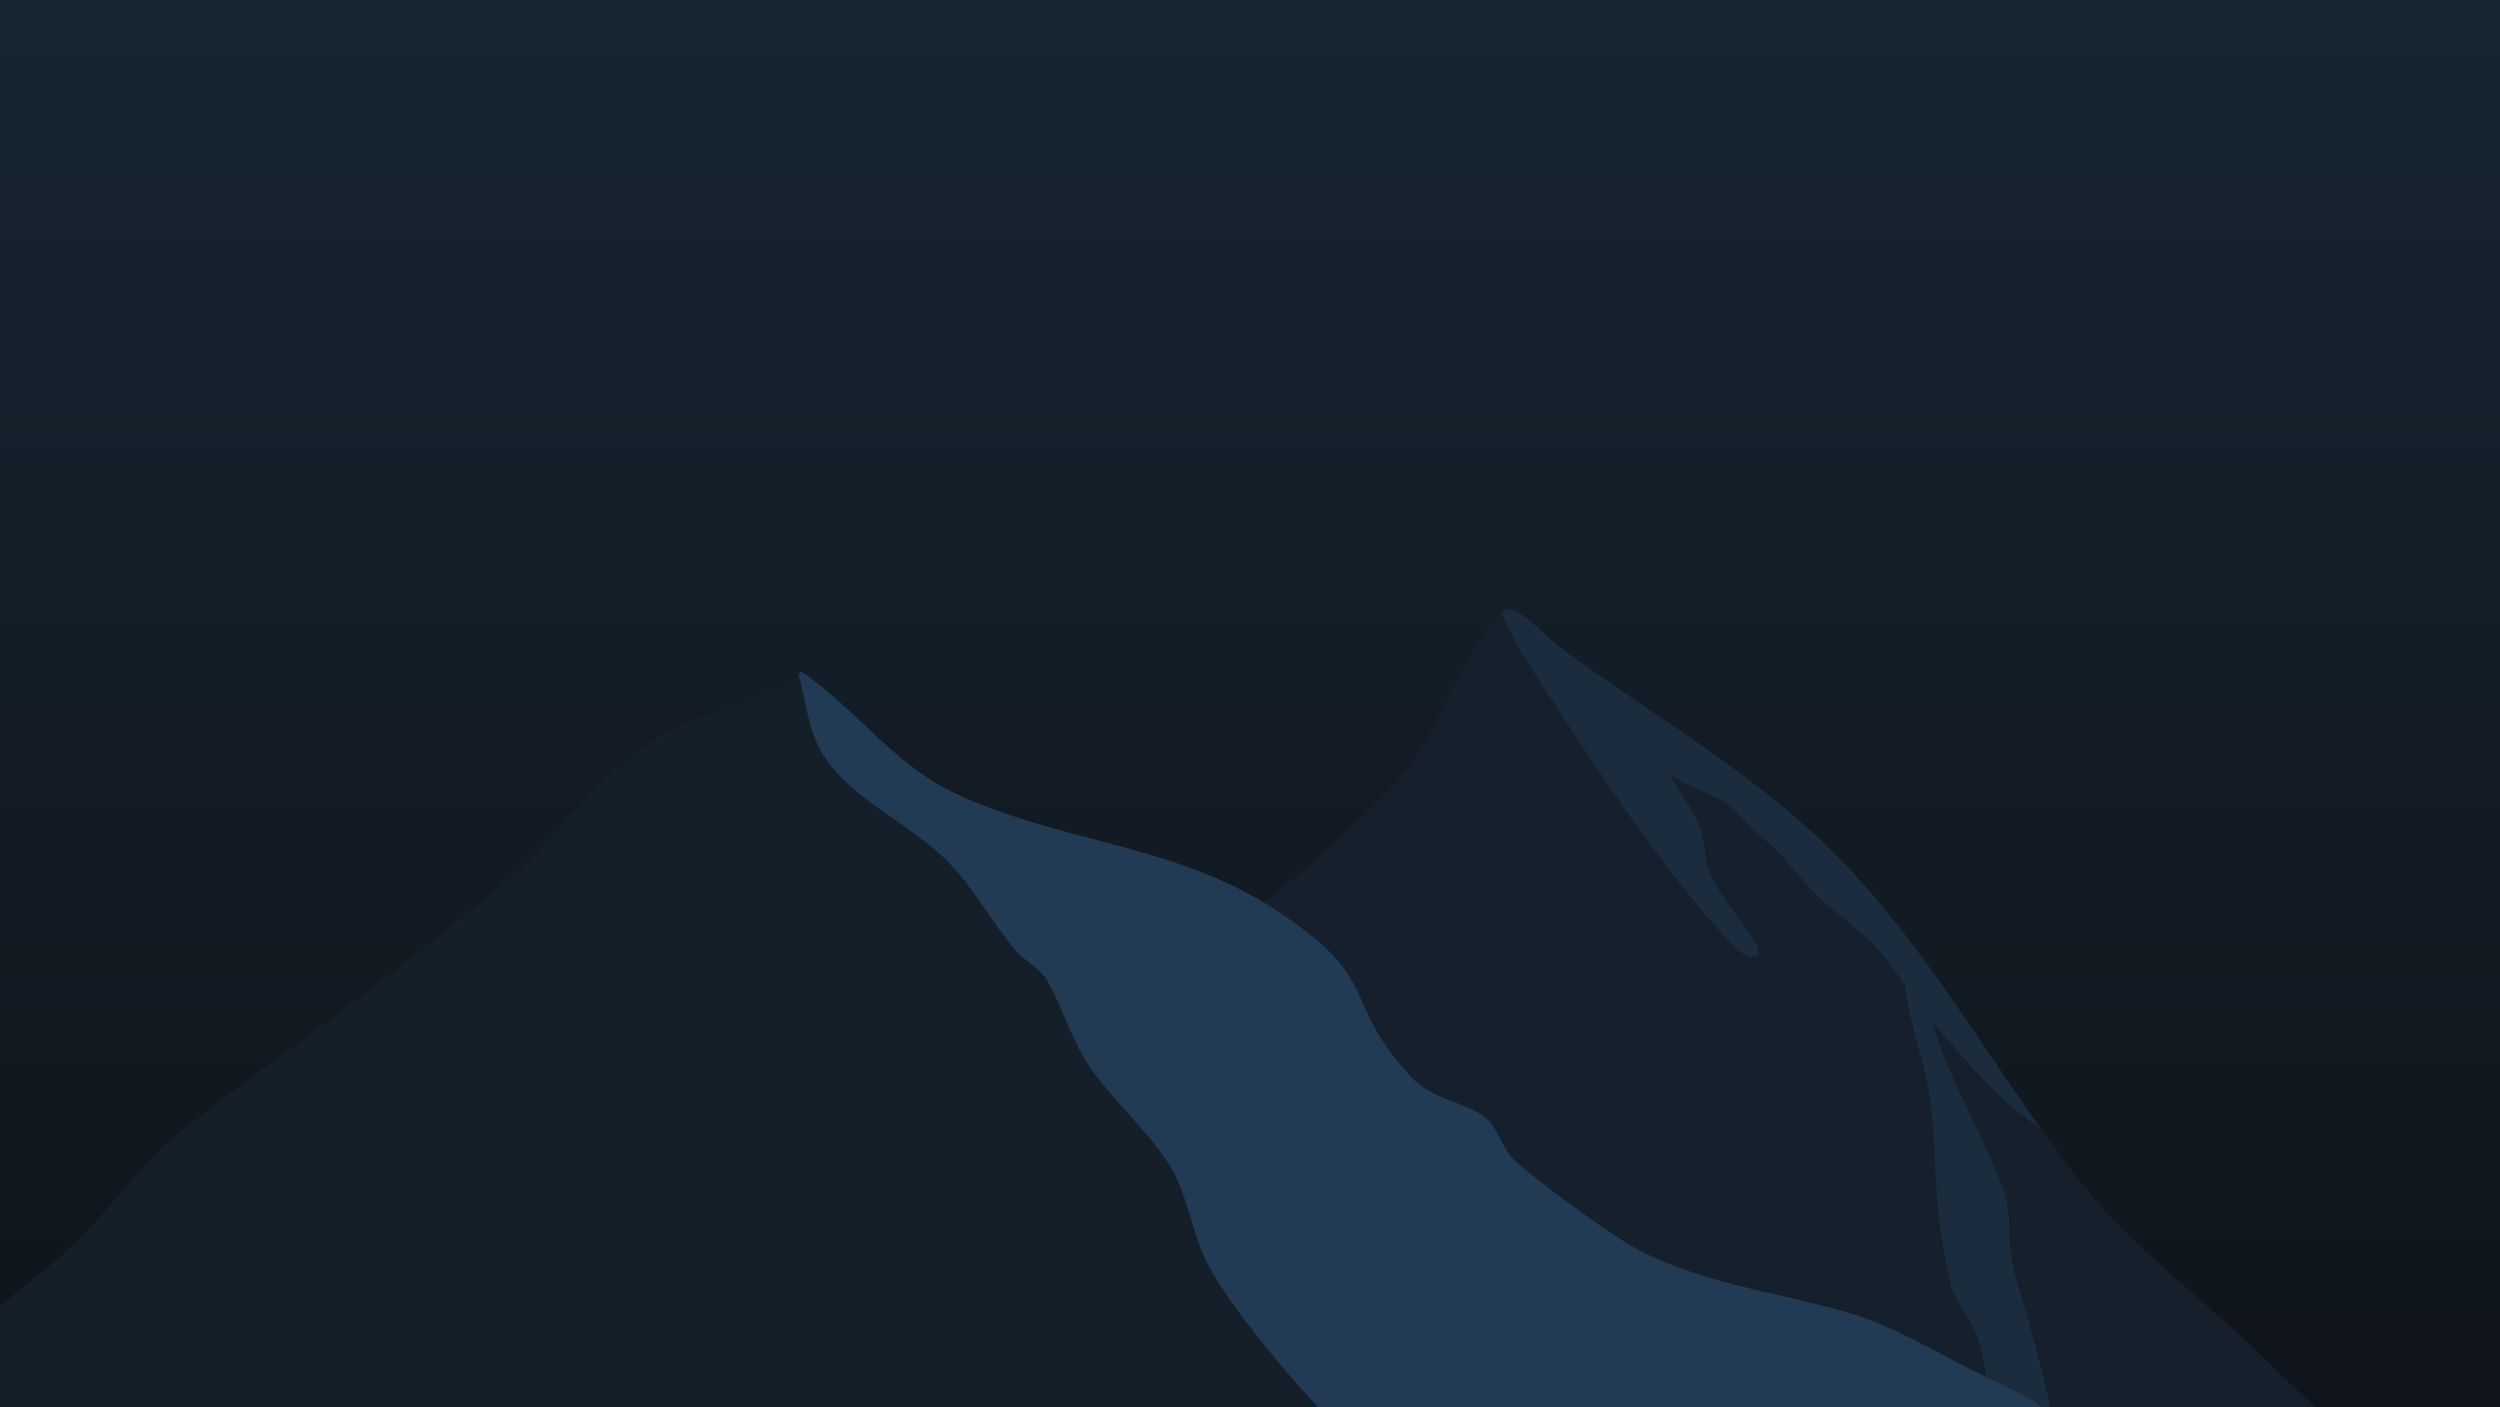
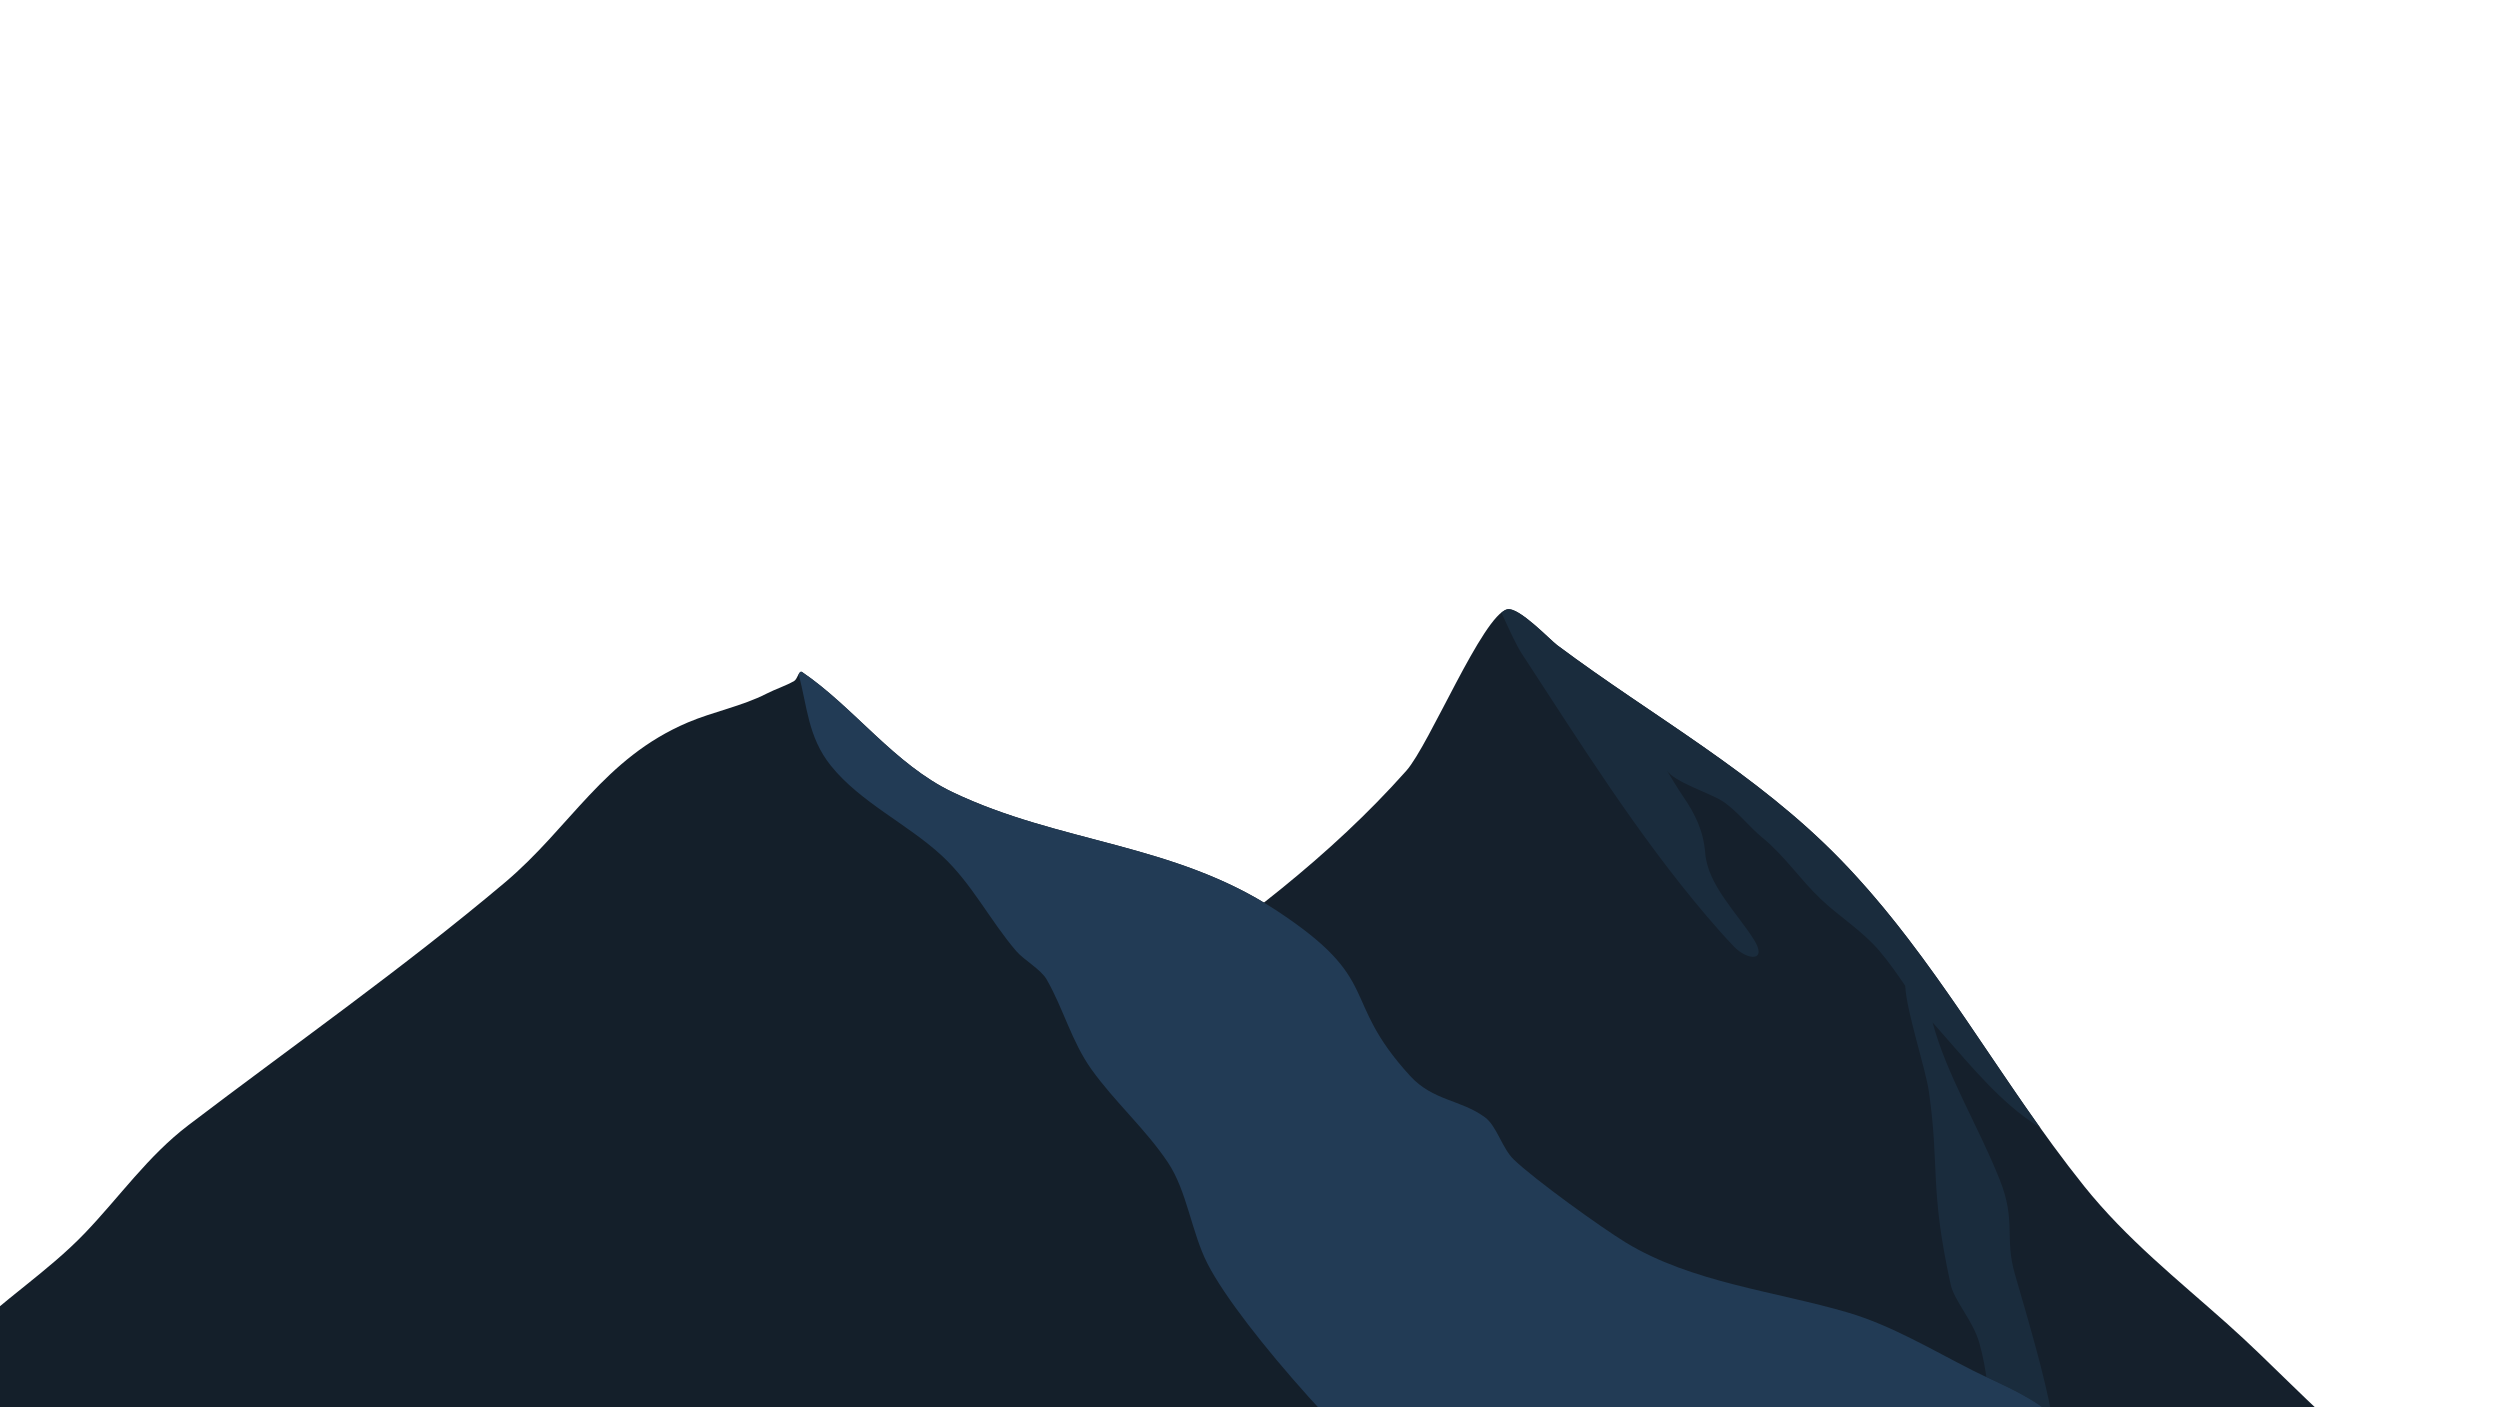
- <svg xmlns="http://www.w3.org/2000/svg" xmlns:xlink="http://www.w3.org/1999/xlink" width="1920" height="1080" viewBox="0 0 508 285.75" version="1.1" id="svg5" xml:space="preserve">
-   <defs id="defs2">
-     <linearGradient id="linearGradient1648">
-       <stop style="stop-color:#172533;stop-opacity:1;" offset="0" id="sky-top" />
-       <stop style="stop-color:#0f141a;stop-opacity:1;" offset="1" id="sky-bottom" />
-     </linearGradient>
-     <linearGradient xlink:href="#linearGradient1648" id="linearGradient1650" x1="272.153" y1="-8.47" x2="272.153" y2="296.972" gradientUnits="userSpaceOnUse" />
-   </defs>
-   <g id="layer3" style="display:inline">
-     <rect style="opacity:1;fill:url(#linearGradient1650);fill-opacity:1;stroke:#000000;stroke-width:0.265;stroke-linecap:round;stroke-dasharray:none;stroke-opacity:0" id="sky" width="540.86" height="305.177" x="-14.711" y="-8.338" />
-   </g>
+ <svg xmlns="http://www.w3.org/2000/svg" width="1920" height="1080" viewBox="0 0 508 285.75" version="1.1" id="svg5" xml:space="preserve">
+   <defs id="defs2" />
  <g id="layer1">
    <path style="fill:#15202c;fill-opacity:1;stroke:none;stroke-width:0.265px;stroke-linecap:butt;stroke-linejoin:miter;stroke-opacity:1" d="m 81.758,285.11 c 3.264,0.235 6.39,-0.484 9.656,0.094 10.982,1.943 0.474,-6.142 11.778,-6.455 31.327,-0.869 12.717,-17.698 42.73,-25.342 45.697,-11.639 46.876,-25.705 86.482,-52.381 19.191,-12.926 37.944,-27.065 53.354,-44.404 4.702,-5.29 15.526,-31.596 20.509,-32.808 2.317,-0.564 8.705,6.203 10.144,7.278 19.546,14.605 40.422,25.9 57.65,43.65 19.377,19.964 32.115,44.66 49.411,66.257 8.62,10.763 18.973,18.966 29.168,28.057 8.823,7.867 16.814,16.563 25.846,24.191 5.703,4.816 28.114,25.318 18.316,33.449 -10.717,8.893 -73.735,-0.359 -88.48,-0.038 -54.927,1.196 -109.224,4.025 -164.18,0.339 -7.803,-0.523 -15.421,-2.902 -23.255,-3.545 -22.167,-1.819 5.8,0.977 -16.318,-1.318 -15.336,-1.591 -30.845,-0.246 -46.178,-2.149 -19.75,-2.452 9.761,0.376 -10.15,-0.188 -17.791,-0.503 -40.13,3.971 -56.011,-5.732 -11.831,-7.228 6.672,-5.168 -1.059,-15.492 -2.598,-3.47 -9.413,-8.041 -9.413,-13.463 z" id="back-shadow" />
    <path id="back-face" style="fill:#1a2c3d;fill-opacity:1;stroke:none;stroke-width:0.265px;stroke-linecap:butt;stroke-linejoin:miter;stroke-opacity:1" d="m 306.496,123.782 c -0.08,0.004 -0.157,0.014 -0.229,0.032 -0.365,0.089 -0.764,0.326 -1.186,0.666 1.645,3.571 3.053,6.67 4.167,8.372 11.928,18.227 23.41,36.676 37.585,53.341 1.765,2.075 3.568,4.12 5.448,6.091 2.826,2.962 6.942,3.155 4.12,-1.339 -3.415,-5.437 -9.389,-11.122 -9.9,-17.592 -0.356,-4.505 -2.038,-7.974 -4.585,-11.653 -0.827,-1.195 -2.589,-4.107 -3.214,-5.137 1.513,2.331 8.814,4.638 11.21,6.174 2.994,1.919 5.46,5.241 8.261,7.524 4.395,3.581 7.711,8.551 11.805,12.426 3.885,3.678 8.349,6.378 11.871,10.483 1.932,2.252 3.61,4.693 5.292,7.137 0.26,5.313 4.129,16.722 4.818,21.554 2.192,15.372 0.109,19.581 4.417,39.139 0.748,3.394 4.538,7.314 5.836,11.93 3.022,10.745 1.74,21.136 3.335,31.123 0.891,5.579 -0.977,13.519 3.04,19.927 1.681,2.681 8.918,-9.342 9.245,-11.594 2.432,-16.772 -2.014,-31.409 -8.416,-53.53 -2.129,-7.355 0.294,-10.66 -3.042,-19.068 -4.349,-10.96 -10.801,-21.297 -13.679,-32.047 0.084,0.096 0.165,0.194 0.25,0.289 5.522,6.2 11.529,13.733 18.161,18.742 1.126,0.85 2.302,1.662 3.51,2.45 -13.177,-18.458 -24.624,-38.066 -40.554,-54.478 -17.228,-17.749 -38.105,-29.045 -57.65,-43.65 -1.349,-1.008 -7.048,-7.018 -9.664,-7.301 -0.087,-0.009 -0.171,-0.012 -0.251,-0.009 z" />
  </g>
  <g id="layer2">
    <path style="fill:#141f2a;fill-opacity:1;stroke:none;stroke-width:0.265px;stroke-linecap:butt;stroke-linejoin:miter;stroke-opacity:1" d="m 428.886,303.571 c -1.284,-0.667 -2.644,-1.205 -3.852,-2 -3.428,-2.255 -3.449,-8.238 -5.669,-11.439 -3.738,-5.391 -12.947,-8.845 -18.448,-11.626 -8.253,-4.172 -16.565,-9.196 -25.464,-11.813 -14.581,-4.288 -31.778,-6.082 -45.134,-14.239 -4.959,-3.029 -18.317,-12.634 -22.708,-16.826 -2.357,-2.249 -3.471,-6.848 -5.889,-8.613 -4.932,-3.6 -10.532,-3.304 -15.191,-8.4 -14.513,-15.872 -5.199,-19.242 -27.344,-33.732 -20.753,-13.579 -44.027,-13.575 -65.681,-23.945 -11.76,-5.632 -19.959,-17.19 -30.507,-24.372 -0.672,-0.457 -0.924,1.409 -1.629,1.813 -1.793,1.029 -3.784,1.635 -5.638,2.587 -4.895,2.514 -10.859,3.662 -15.974,5.84 -17.116,7.286 -23.816,21.278 -37.21,32.558 -20.741,17.468 -42.747,32.899 -64.272,49.277 -8.237,6.268 -13.959,14.551 -21.048,21.945 -7.526,7.85 -16.805,13.653 -24.462,21.332 -18.852,18.905 -36.457,39.845 -55.94,58.024 -3.758,3.506 -13.151,9.542 -10.743,15.493 7.35,18.161 107.536,26.112 118.145,27.412 34.682,4.249 69.202,10.139 104.081,12.639 23.108,1.657 46.289,1.178 69.408,2.373 44.247,2.288 92.679,14.463 136.123,-0.8 11.65,-4.093 30.914,-11.002 38.244,-21.679 3.957,-5.765 6.284,-22.563 13.155,-33.198 4.31,-6.671 9.266,-14.136 14.314,-20.292 2.988,-3.643 7.523,-3.569 9.334,-8.32 z" id="front-shadow" />
    <path id="front-face" style="fill:#223b55;fill-opacity:1;stroke:#000000;stroke-width:0.265px;stroke-linecap:butt;stroke-linejoin:miter;stroke-opacity:0" d="m 162.765,136.497 c -0.184,0.02 -0.334,0.254 -0.484,0.526 1.74,6.346 1.854,12.711 6.543,18.557 5.991,7.469 15.573,11.832 22.583,18.319 6.059,5.607 9.761,13.132 15.066,19.333 1.596,1.865 5.016,3.725 6.202,5.786 3.389,5.891 5.085,12.633 9.083,18.239 4.744,6.652 11.015,12.149 15.567,18.959 3.895,5.827 4.795,14.245 8.05,20.586 6.794,13.237 32.783,41.889 45.134,50.531 5.327,3.727 19.028,9.759 25.213,11.013 6.131,1.243 13.373,-0.948 19.921,0.213 21.993,3.901 43.487,9.659 65.399,13.972 1.162,0.229 2.387,0.443 3.593,0.661 0.202,-0.336 0.395,-0.683 0.605,-1.008 4.31,-6.671 9.266,-14.136 14.314,-20.292 2.988,-3.643 7.523,-3.569 9.334,-8.319 -1.284,-0.667 -2.644,-1.205 -3.852,-2 -3.428,-2.255 -3.45,-8.238 -5.669,-11.439 -3.738,-5.391 -12.946,-8.845 -18.448,-11.626 -8.253,-4.172 -16.566,-9.196 -25.465,-11.813 -14.581,-4.288 -31.778,-6.082 -45.134,-14.239 -4.959,-3.029 -18.317,-12.635 -22.708,-16.826 -2.357,-2.249 -3.471,-6.848 -5.889,-8.613 -4.932,-3.6 -10.532,-3.304 -15.191,-8.399 -14.513,-15.872 -5.199,-19.242 -27.344,-33.731 -20.753,-13.579 -44.027,-13.576 -65.681,-23.946 -11.76,-5.632 -19.959,-17.19 -30.507,-24.372 -0.084,-0.057 -0.161,-0.078 -0.234,-0.07 z" />
  </g>
</svg>
